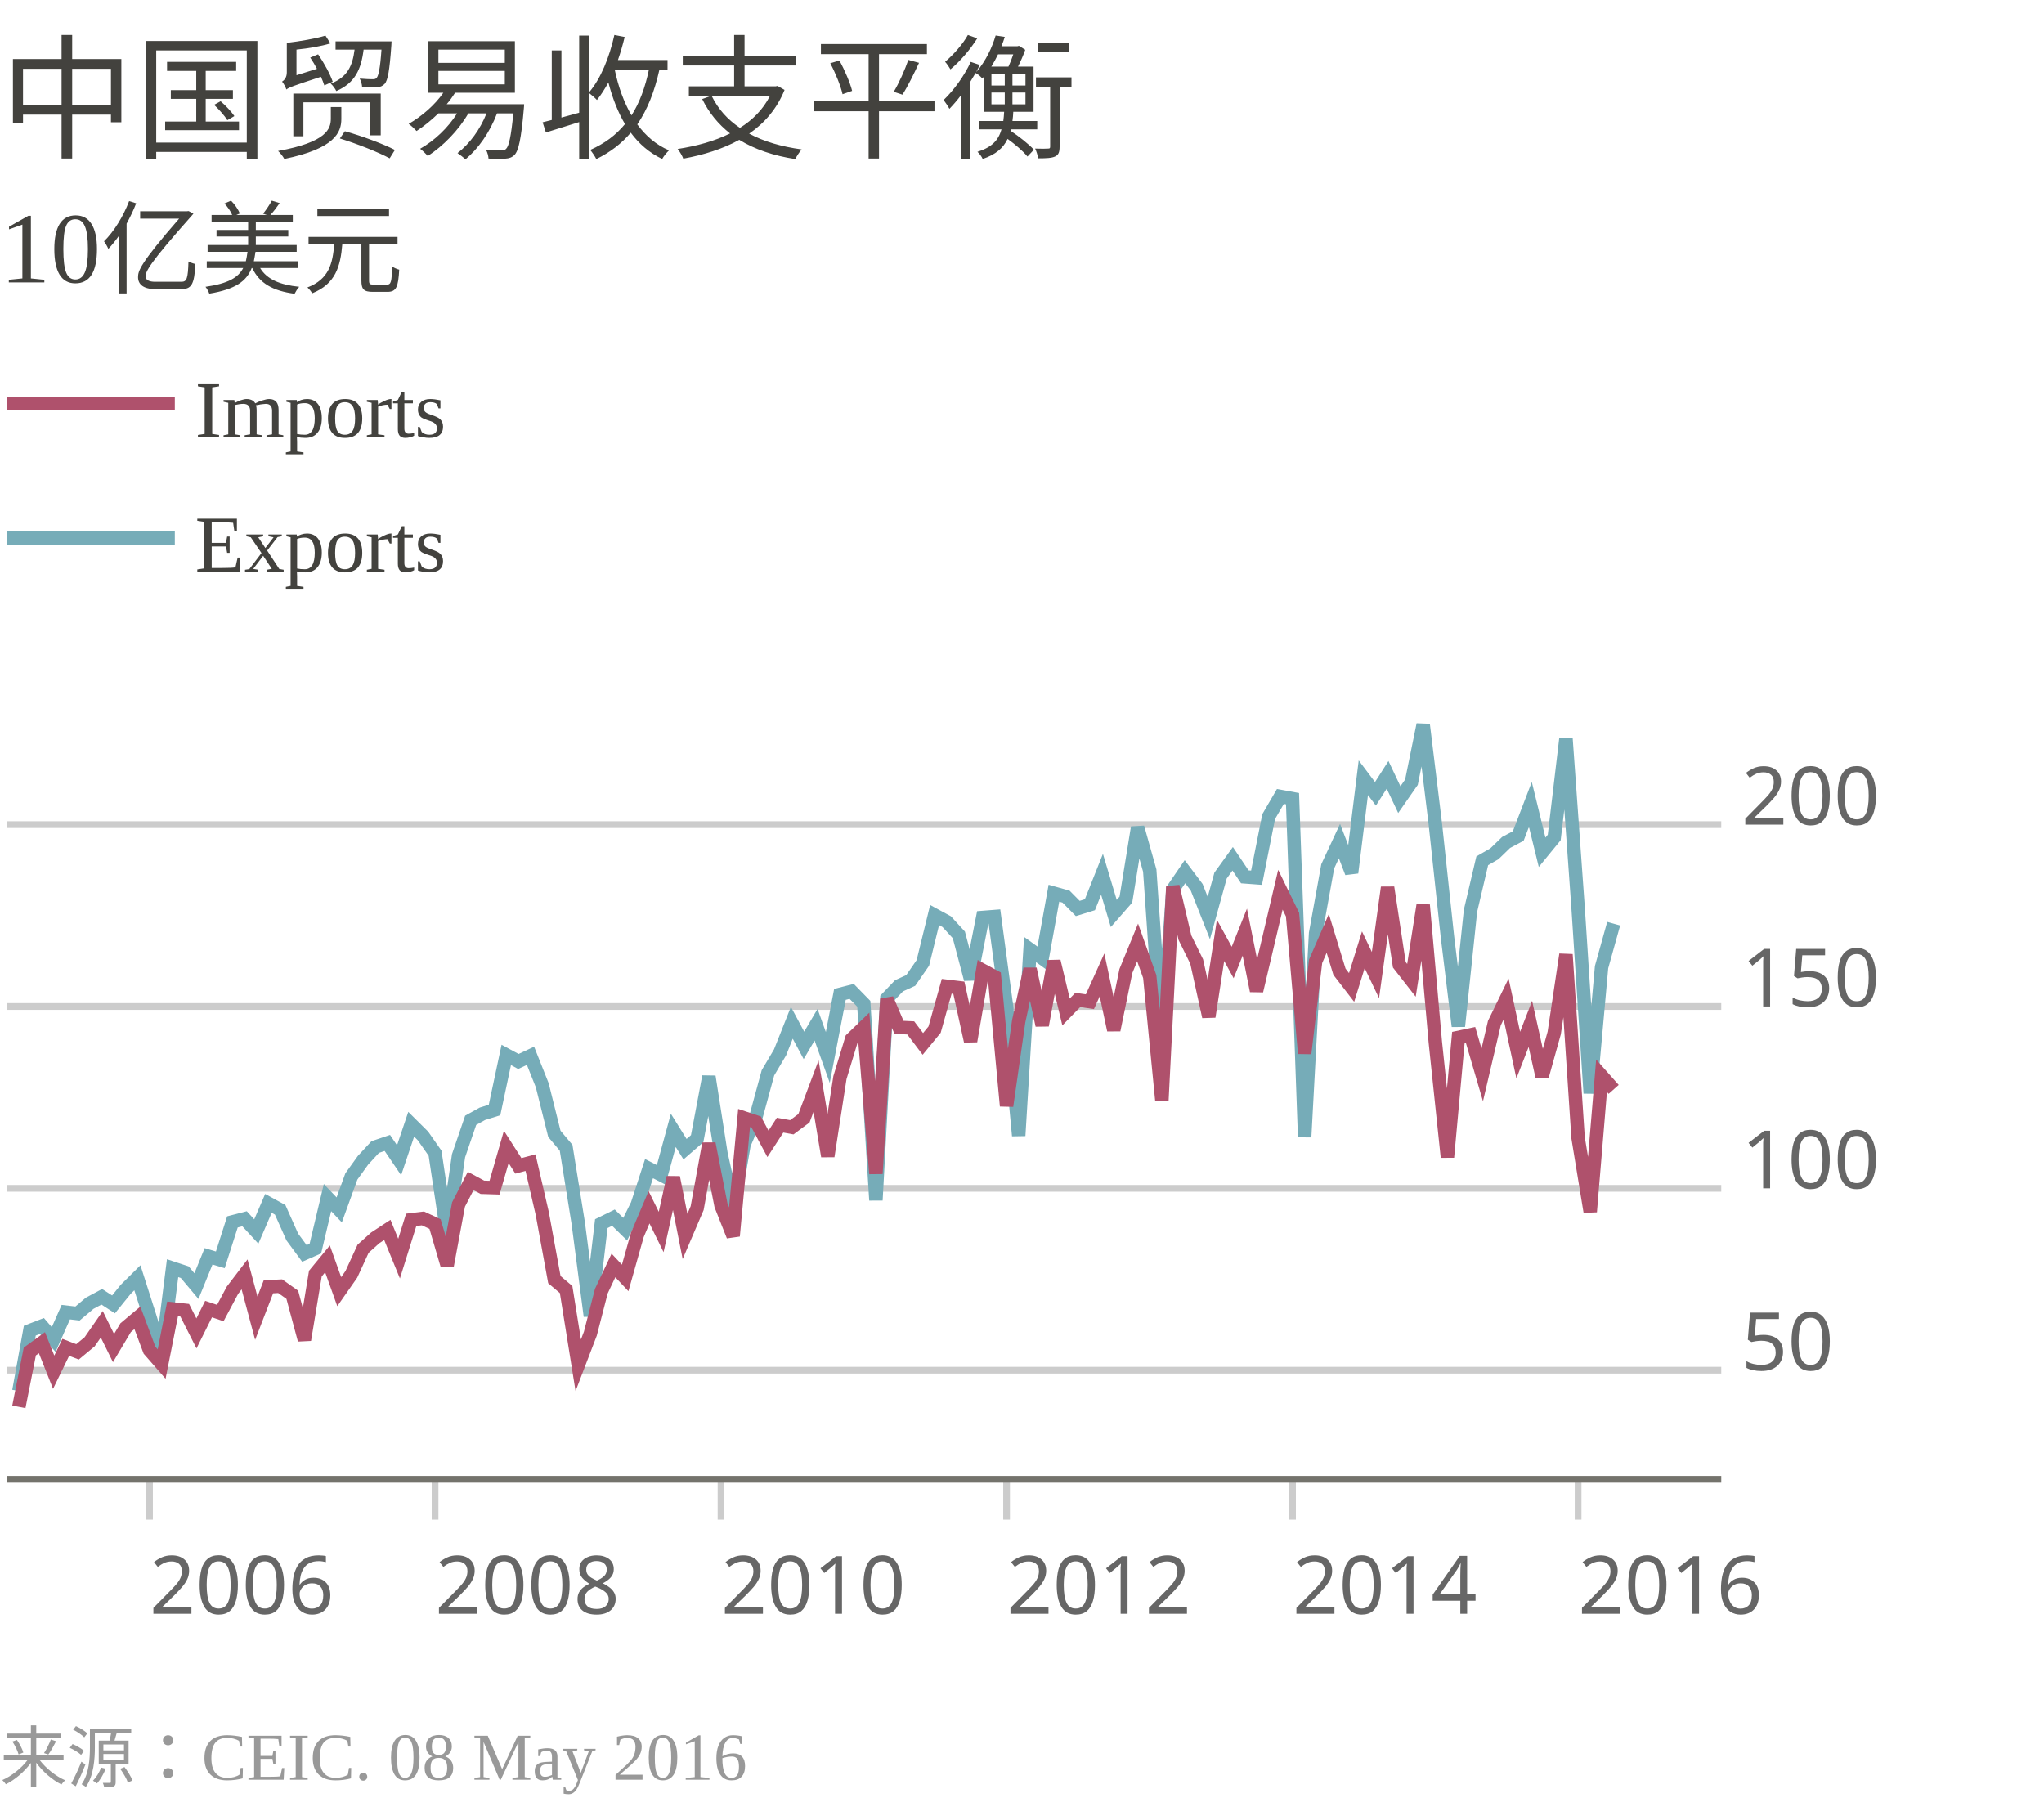
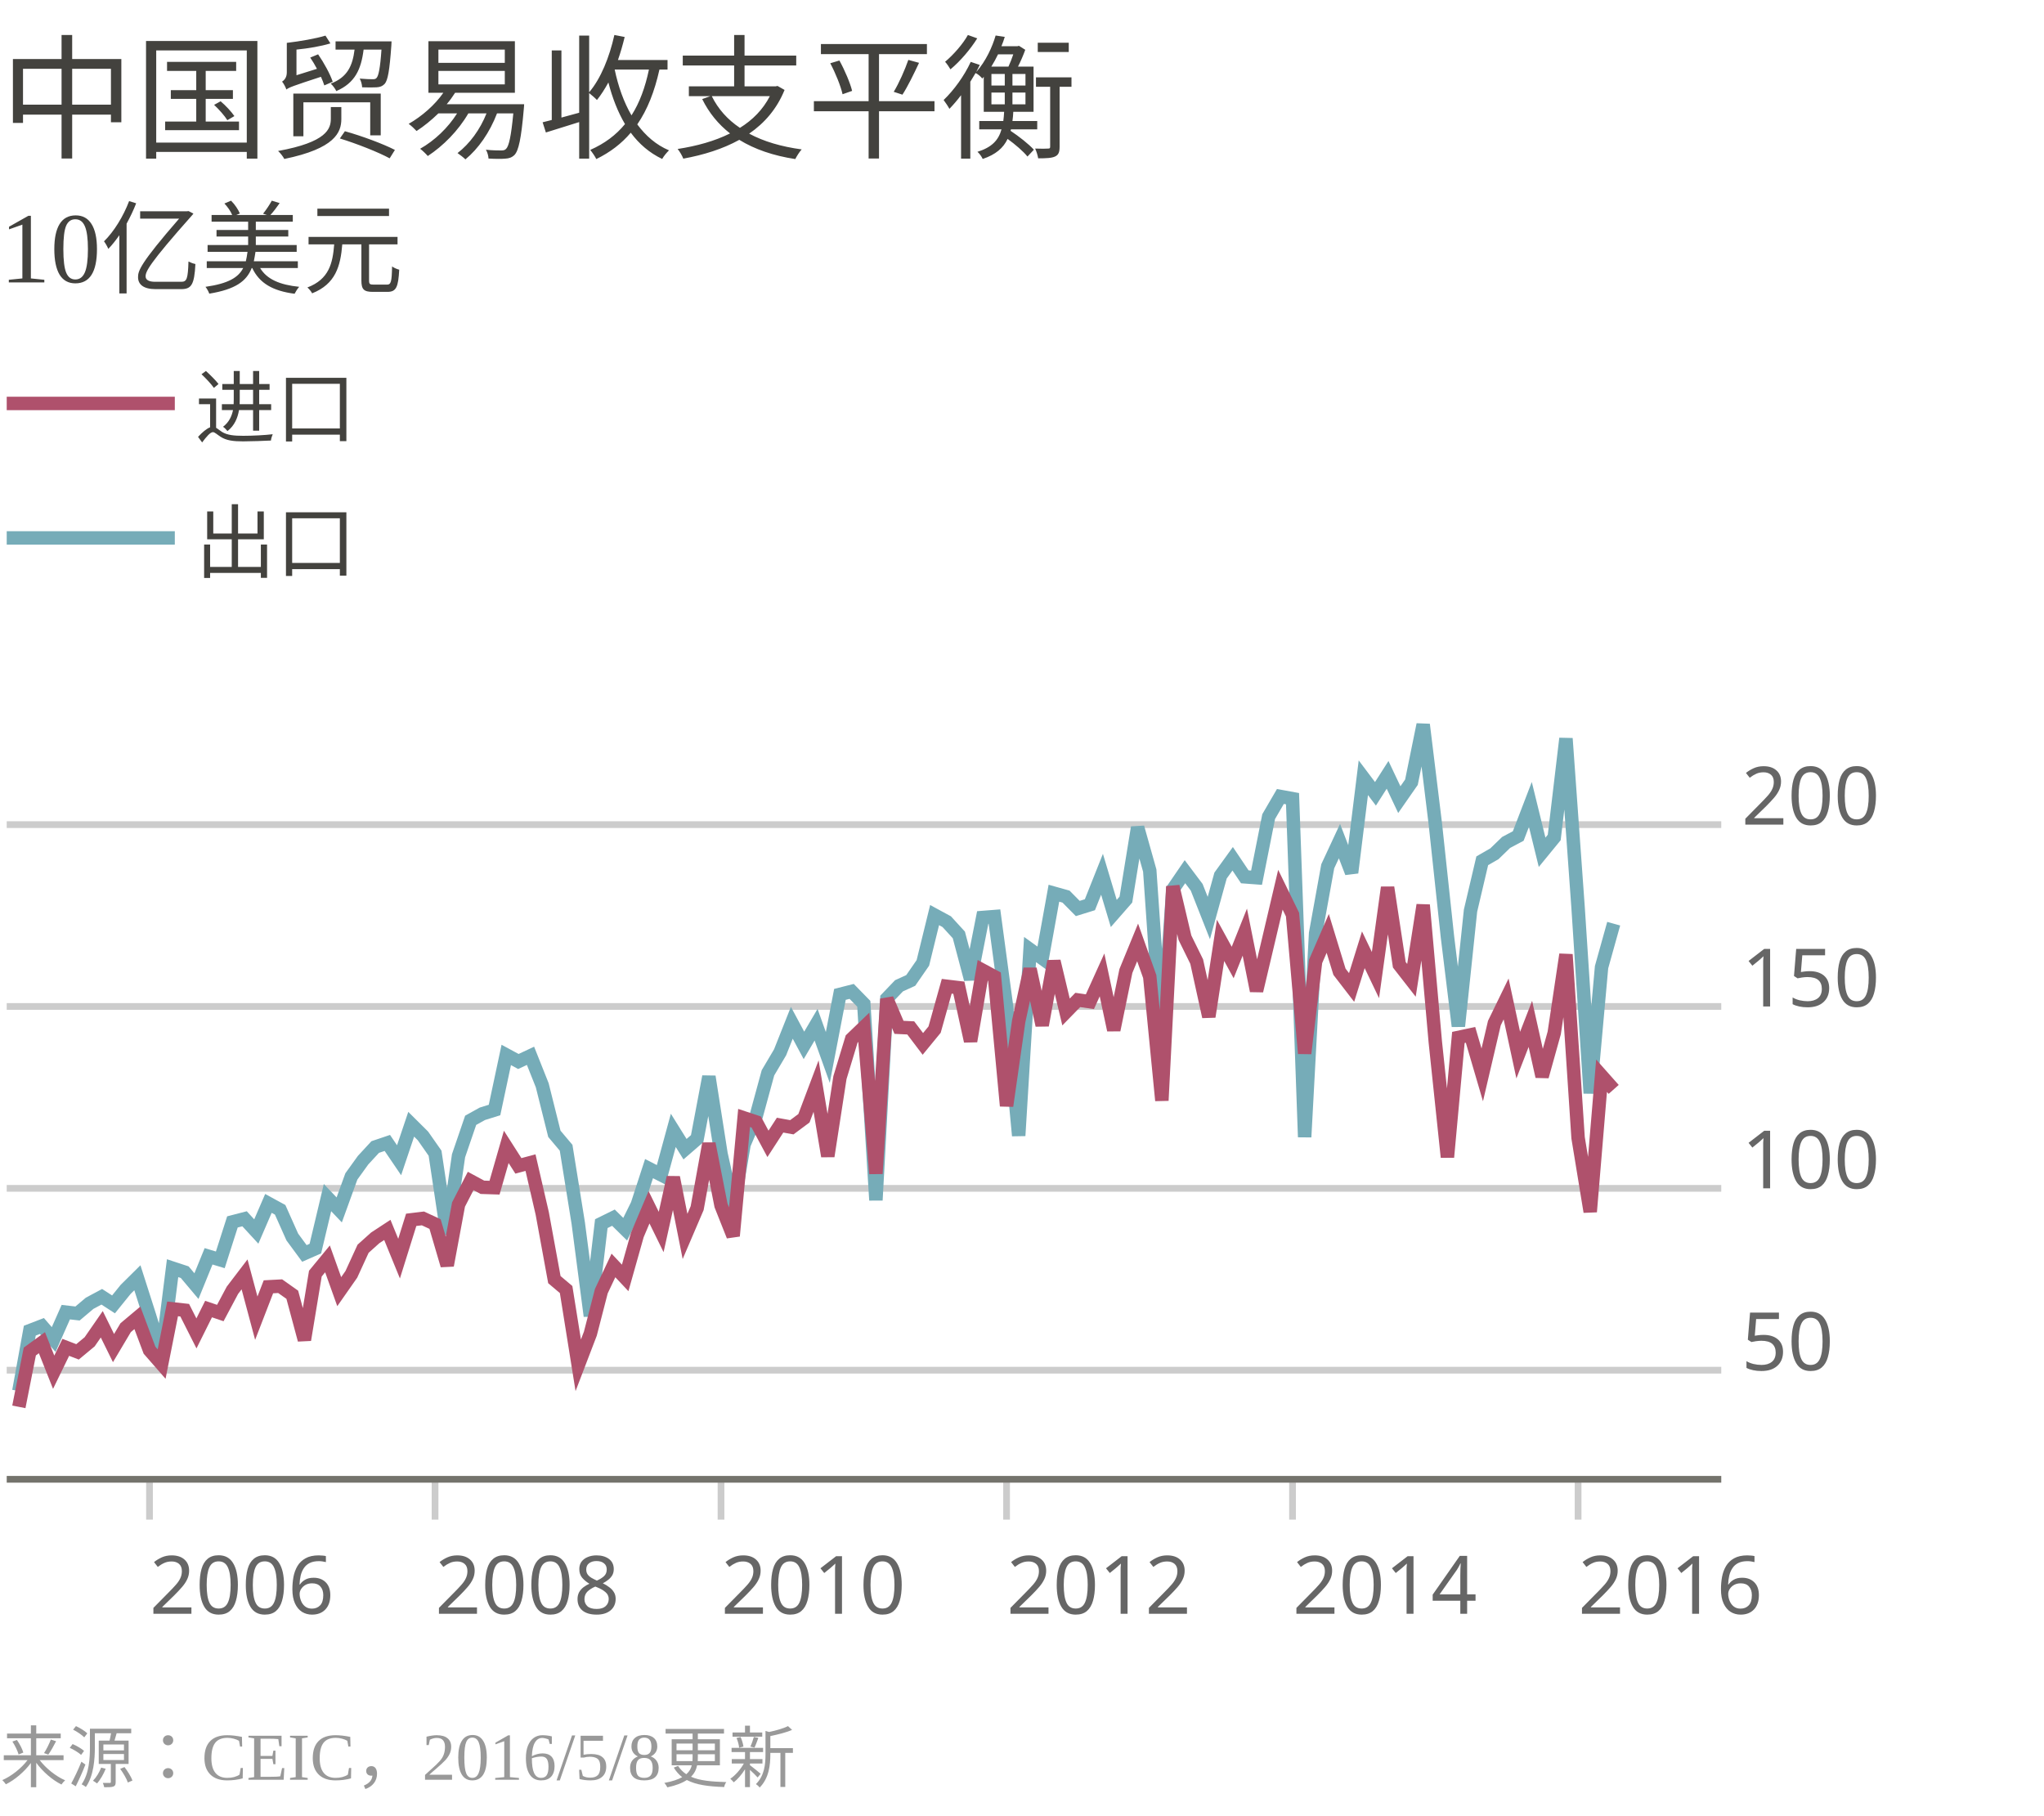
<svg xmlns="http://www.w3.org/2000/svg" viewBox="0 0 304 270">
  <text class="chart-title" fill="#43423e" font-size="20" y="22">中国贸易收支平衡</text>
  <text class="chart-subtitle" fill="#43423e" font-size="15" y="42">10亿美元</text>
-   <text class="chart-source" font-size="10" fill-opacity="0.4" y="265">来源：CEIC. 08 May 2016</text>
+   <text class="chart-source" font-size="10" fill-opacity="0.4" y="265">来源：CEIC，2016/5/8更新</text>
  <g transform="translate(1,100)">
    <g transform="translate(0,120)" class="x axis">
      <g class="tick" style="" transform="translate(21.23546,0)">
        <line y2="6" x2="0" fill="none" stroke="#000" stroke-opacity="0.2" />
        <text dy="0" style="" y="20" x="0" font-family="MetricWeb,sans-serif" fill-opacity="0.6" font-size="12" text-anchor="start">2006</text>
      </g>
      <g class="tick" style="" transform="translate(63.70637,0)">
        <line y2="6" x2="0" fill="none" stroke="#000" stroke-opacity="0.2" />
        <text dy="0" style="" y="20" x="0" font-family="MetricWeb,sans-serif" fill-opacity="0.6" font-size="12" text-anchor="start">2008</text>
      </g>
      <g class="tick" style="" transform="translate(106.2355,0)">
        <line y2="6" x2="0" fill="none" stroke="#000" stroke-opacity="0.2" />
        <text dy="0" style="" y="20" x="0" font-family="MetricWeb,sans-serif" fill-opacity="0.6" font-size="12" text-anchor="start">2010</text>
      </g>
      <g class="tick" style="" transform="translate(148.7064,0)">
        <line y2="6" x2="0" fill="none" stroke="#000" stroke-opacity="0.2" />
        <text dy="0" style="" y="20" x="0" font-family="MetricWeb,sans-serif" fill-opacity="0.6" font-size="12" text-anchor="start">2012</text>
      </g>
      <g class="tick" style="" transform="translate(191.2355,0)">
        <line y2="6" x2="0" fill="none" stroke="#000" stroke-opacity="0.2" />
        <text dy="0" style="" y="20" x="0" font-family="MetricWeb,sans-serif" fill-opacity="0.6" font-size="12" text-anchor="start">2014</text>
      </g>
      <g class="tick" style="" transform="translate(233.7064,0)">
        <line y2="6" x2="0" fill="none" stroke="#000" stroke-opacity="0.2" />
        <text dy="0" style="" y="20" x="0" font-family="MetricWeb,sans-serif" fill-opacity="0.6" font-size="12" text-anchor="start">2016</text>
      </g>
      <path class="domain" d="M0,0V0H255V0" fill="none" stroke="#74736c" />
    </g>
    <g transform="translate(255,0)" class="y axis">
      <g class="tick" style="" transform="translate(0,103.7727)">
        <line x2="-255" y2="0" fill="none" stroke="#000" stroke-opacity="0.2" />
        <text dy="0" style="text-anchor: start;" x="3" y="0" font-family="MetricWeb,sans-serif" fill-opacity="0.6" font-size="12">50</text>
      </g>
      <g class="tick" style="" transform="translate(0,76.72727)">
        <line x2="-255" y2="0" fill="none" stroke="#000" stroke-opacity="0.2" />
        <text dy="0" style="text-anchor: start;" x="3" y="0" font-family="MetricWeb,sans-serif" fill-opacity="0.6" font-size="12">100</text>
      </g>
      <g class="tick" style="" transform="translate(0,49.68182)">
        <line x2="-255" y2="0" fill="none" stroke="#000" stroke-opacity="0.2" />
        <text dy="0" style="text-anchor: start;" x="3" y="0" font-family="MetricWeb,sans-serif" fill-opacity="0.6" font-size="12">150</text>
      </g>
      <g class="tick" style="" transform="translate(0,22.63636)">
        <line x2="-255" y2="0" fill="none" stroke="#000" stroke-opacity="0.2" />
        <text dy="0" style="text-anchor: start;" x="3" y="0" font-family="MetricWeb,sans-serif" fill-opacity="0.6" font-size="12">200</text>
      </g>
      <path class="domain" d="M-255,1H0V120H-255" fill="none" stroke="#000" stroke-opacity="0" />
    </g>
    <g class="chart-key" transform="translate(0,-35)">
      <g class="key-element" transform="translate(0,0)">
-         <text x="28" font-size="12" fill="#43423e">Imports</text>
+         <text x="28" font-size="12" fill="#43423e">进口</text>
        <line x1="0" x2="25" y1="-5" y2="-5" stroke-width="2" fill="none" stroke="#af516c" />
      </g>
      <g class="key-element" transform="translate(0,20)">
-         <text x="28" font-size="12" fill="#43423e">Exports</text>
+         <text x="28" font-size="12" fill="#43423e">出口</text>
        <line x1="0" x2="25" y1="-5" y2="-5" stroke-width="2" fill="none" stroke="#76acb8" />
      </g>
    </g>
    <g>
      <path d="M1.804,106.871L3.433,97.894L5.236,97.2L6.982,99.214L8.785,95.14L10.53,95.343L12.334,93.82L14.138,92.854L15.883,93.987L17.687,91.755L19.432,90.027L21.235,95.665L23.039,101.551L24.668,88.602L26.472,89.196L28.217,91.27L30.021,86.836L31.766,87.363L33.569,81.722L35.373,81.255L37.118,83.149L38.922,78.97L40.667,79.922L42.471,83.965L44.274,86.412L45.903,85.693L47.707,78.107L49.452,79.938L51.256,74.96L53.001,72.538L54.805,70.585L56.608,69.976L58.354,72.549L60.157,67.196L61.903,68.93L63.706,71.505L65.51,83.56L67.197,71.879L69.001,66.608L70.746,65.641L72.55,65.08L74.295,56.889L76.099,57.864L77.902,57.019L79.648,61.405L81.451,68.621L83.196,70.692L85,81.891L86.804,95.716L88.433,81.979L90.236,81.09L91.982,82.808L93.785,79.155L95.53,73.795L97.334,74.722L99.138,68.106L100.883,70.906L102.687,69.342L104.432,60.108L106.235,71.602L108.039,79.69L109.668,70.176L111.472,65.952L113.217,59.549L115.021,56.5L116.766,52.105L118.569,55.468L120.373,52.394L122.118,57.265L123.922,47.883L125.667,47.438L127.471,49.285L129.274,78.493L130.903,48.492L132.707,46.607L134.452,45.81L136.256,43.201L138.001,36.09L139.805,37.07L141.608,39.041L143.354,45.63L145.157,36.449L146.903,36.312L148.706,49.715L150.51,68.9L152.197,41.212L154.001,42.514L155.746,32.837L157.55,33.344L159.295,35.11L161.099,34.551L162.902,30.02L164.648,35.85L166.451,33.789L168.196,23.053L170,29.47L171.804,55.433L173.433,32.27L175.236,29.635L176.982,31.958L178.785,36.529L180.53,30.214L182.334,27.716L184.138,30.401L185.883,30.531L187.687,21.444L189.432,18.448L191.235,18.779L193.039,69.104L194.668,38.805L196.472,28.835L198.217,25.085L200.021,29.783L201.766,15.663L203.569,18.057L205.373,15.233L207.118,18.922L208.922,16.329L210.667,7.755L212.471,22.497L214.274,39.301L215.903,52.62L217.707,35.439L219.452,28.014L221.256,26.977L223.001,25.289L224.805,24.33L226.608,19.632L228.354,26.75L230.157,24.549L231.903,9.826L233.706,34.977L235.51,62.585L237.197,43.833L239.001,37.369" stroke-width="2" fill="none" stroke="#76acb8" />
      <path d="M1.804,109.227L3.433,100.995L5.236,99.683L6.982,104.076L8.785,100.375L10.53,101.047L12.334,99.55L14.138,96.945L15.883,100.486L17.687,97.451L19.432,95.986L21.235,100.798L23.039,102.862L24.668,94.655L26.472,94.853L28.217,98.304L30.021,94.681L31.766,95.273L33.569,91.889L35.373,89.524L37.118,96.039L38.922,91.372L40.667,91.279L42.471,92.555L44.274,99.262L45.903,89.41L47.707,87.219L49.452,92.094L51.256,89.515L53.001,85.713L54.805,84.094L56.608,82.911L58.354,87.181L60.157,81.412L61.903,81.201L63.706,82.042L65.51,88.188L67.197,79.131L69.001,75.63L70.746,76.572L72.55,76.629L74.295,70.563L76.099,73.386L77.902,72.906L79.648,80.466L81.451,90.305L83.196,91.777L85,103.046L86.804,98.335L88.433,92.019L90.236,88.195L91.982,90.05L93.785,83.664L95.53,79.545L97.334,83.221L99.138,75.101L100.883,83.881L102.687,79.67L104.432,70.077L106.235,79.266L108.039,83.808L109.668,66.262L111.472,66.861L113.217,70.113L115.021,67.33L116.766,67.646L118.569,66.306L120.373,61.522L122.118,71.949L123.922,60.264L125.667,54.513L127.471,52.779L129.274,74.541L130.903,48.567L132.707,52.785L134.452,52.868L136.256,55.249L138.001,53.12L139.805,46.676L141.608,46.891L143.354,54.843L145.157,44.307L146.903,45.248L148.706,64.47L150.51,51.87L152.197,44.105L154.001,52.481L155.746,42.952L157.55,50.503L159.295,48.712L161.099,48.972L162.902,44.986L164.648,53.185L166.451,44.409L168.196,40.156L170,45.236L171.804,63.669L173.433,31.825L175.236,39.459L176.982,43.006L178.785,51.201L180.53,39.852L182.334,43.142L184.138,38.627L185.883,47.357L187.687,39.727L189.432,32.318L191.235,36.017L193.039,56.669L194.668,42.972L196.472,38.816L198.217,44.515L200.021,46.856L201.766,41.249L203.569,45.014L205.373,31.981L207.118,43.482L208.922,45.795L210.667,34.59L212.471,54.969L214.274,72.091L215.903,54.286L217.707,53.903L219.452,59.856L221.256,52.15L223.001,48.561L224.805,56.915L226.608,52.271L228.354,60.093L230.157,53.62L231.903,41.95L233.706,69.209L235.51,80.215L237.197,59.983L239.001,62.014" stroke-width="2" fill="none" stroke="#af516c" />
    </g>
  </g>
</svg>
